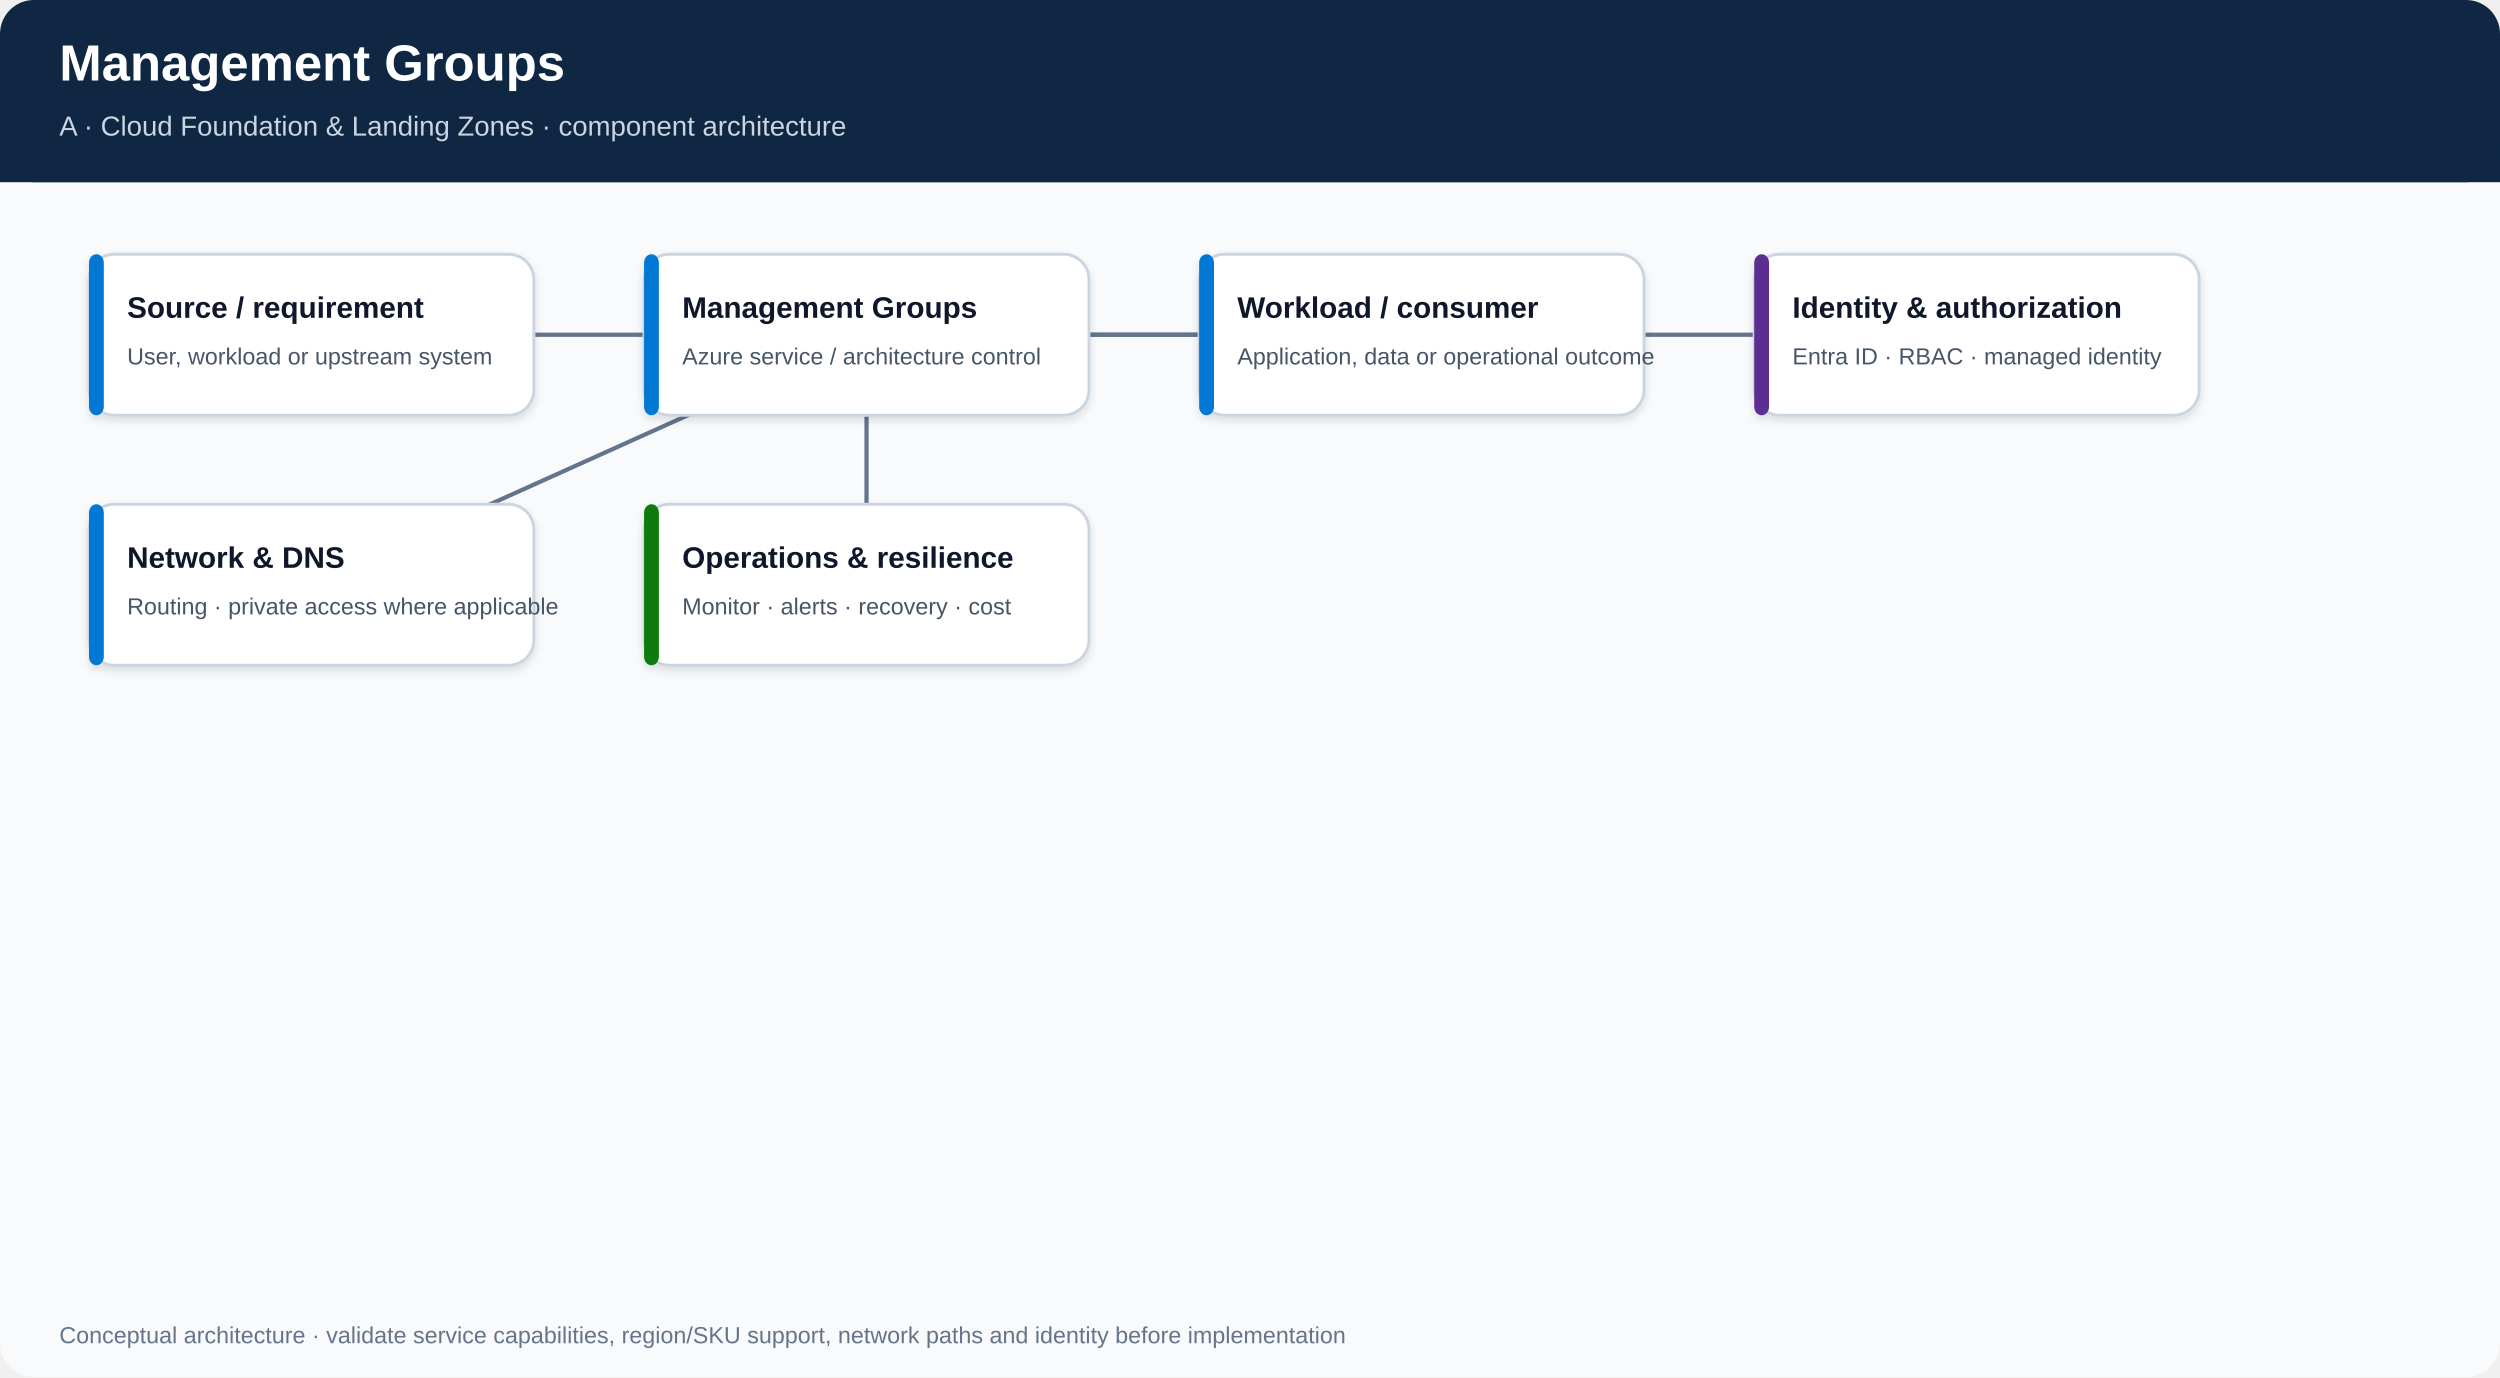
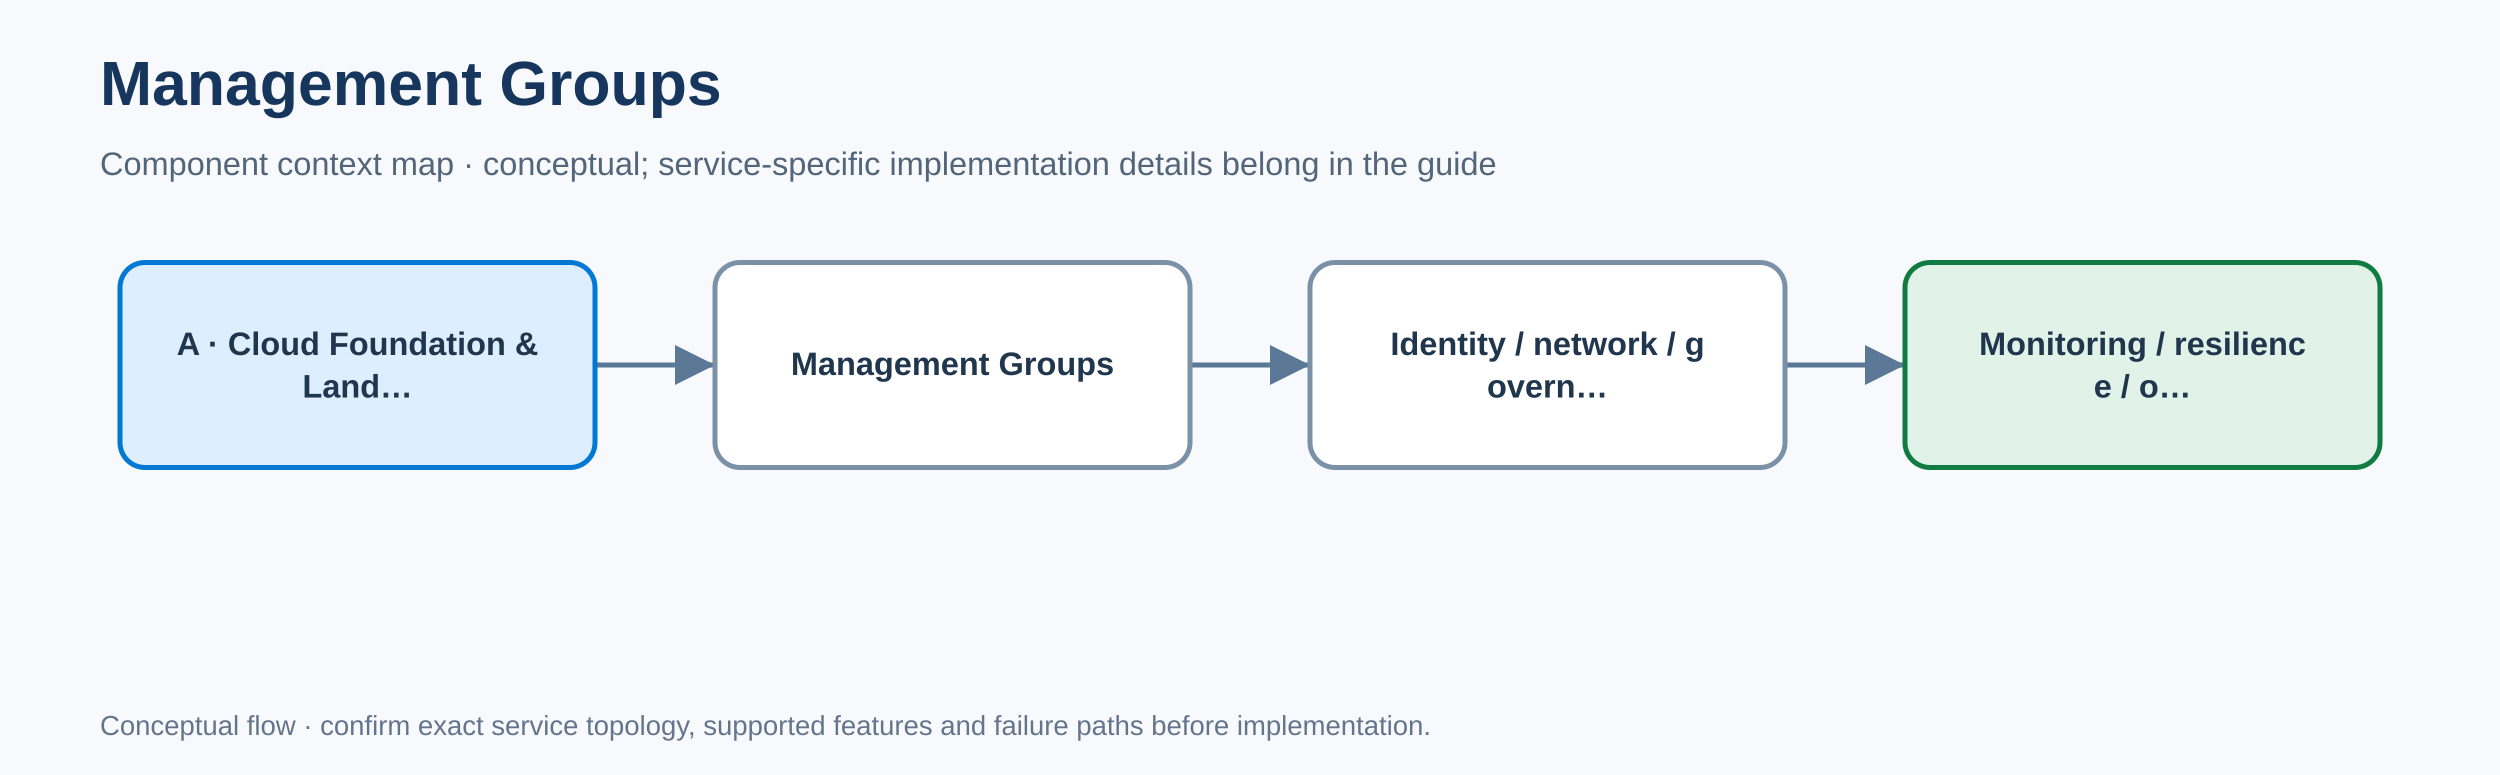
- <svg xmlns="http://www.w3.org/2000/svg" width="1180" height="650" viewBox="0 0 1180 650">
+ <svg xmlns="http://www.w3.org/2000/svg" width="1000" height="310" viewBox="0 0 1000 310">
+   <rect width="100%" height="100%" fill="#f7f9fc" />
+   <text x="40" y="42" font-family="Segoe UI,Arial" font-size="25" font-weight="700" fill="#17365d">Management Groups</text>
+   <text x="40" y="70" font-family="Segoe UI,Arial" font-size="13" fill="#526579">Component context map · conceptual; service-specific implementation details belong in the guide</text>
+   <path d="M 238 146 L 286 146" fill="none" stroke="#5b7896" stroke-width="2" marker-end="url(#arrow)" />
+   <path d="M 476 146 L 524 146" fill="none" stroke="#5b7896" stroke-width="2" marker-end="url(#arrow)" />
+   <path d="M 714 146 L 762 146" fill="none" stroke="#5b7896" stroke-width="2" marker-end="url(#arrow)" />
  <defs>
    <marker id="arrow" markerWidth="10" markerHeight="8" refX="8" refY="4" orient="auto">
-       <path d="M0,0 L8,4 L0,8 Z" fill="#64748b" />
+       <path d="M0,0 L8,4 L0,8 z" fill="#5b7896" />
    </marker>
-     <filter id="shadow" x="-20%" y="-20%" width="140%" height="140%">
-       <feDropShadow dx="0" dy="2" stdDeviation="2" flood-opacity=".12" />
-     </filter>
  </defs>
-   <rect width="100%" height="100%" rx="16" fill="#f8fafc" />
-   <rect x="0" y="0" width="1180" height="86" rx="16" fill="#0f2742" />
-   <rect x="0" y="70" width="1180" height="16" fill="#0f2742" />
-   <text x="28" y="38" font-family="Segoe UI,Arial" font-size="24" font-weight="700" fill="#fff">Management Groups</text>
-   <text x="28" y="64" font-family="Segoe UI,Arial" font-size="13" fill="#cbd5e1">A · Cloud Foundation &amp; Landing Zones · component architecture</text>
-   <path d="M 147 158 L 409 158" fill="none" stroke="#64748b" stroke-width="2" marker-end="url(#arrow)" />
-   <path d="M 409 158 L 671 158" fill="none" stroke="#64748b" stroke-width="2" marker-end="url(#arrow)" />
-   <path d="M 933 158 L 409 158" fill="none" stroke="#64748b" stroke-width="2" marker-end="url(#arrow)" />
-   <path d="M 147 276 L 409 158" fill="none" stroke="#64748b" stroke-width="2" marker-end="url(#arrow)" />
-   <path d="M 409 276 L 409 158" fill="none" stroke="#64748b" stroke-width="2" marker-end="url(#arrow)" />
-   <g filter="url(#shadow)">
-     <rect x="42" y="120" width="210" height="76" rx="12" fill="#fff" stroke="#cbd5e1" stroke-width="1.4" />
-     <rect x="42" y="120" width="7" height="76" rx="4" fill="#0078D4" />
-   </g>
-   <text x="60" y="150" font-family="Segoe UI,Arial" font-size="14" font-weight="700" fill="#0f172a">Source / requirement</text>
-   <text x="60" y="172" font-family="Segoe UI,Arial" font-size="11" fill="#475569">User, workload or upstream system</text>
-   <g filter="url(#shadow)">
-     <rect x="304" y="120" width="210" height="76" rx="12" fill="#fff" stroke="#cbd5e1" stroke-width="1.4" />
-     <rect x="304" y="120" width="7" height="76" rx="4" fill="#0078D4" />
-   </g>
-   <text x="322" y="150" font-family="Segoe UI,Arial" font-size="14" font-weight="700" fill="#0f172a">Management Groups</text>
-   <text x="322" y="172" font-family="Segoe UI,Arial" font-size="11" fill="#475569">Azure service / architecture control</text>
-   <g filter="url(#shadow)">
-     <rect x="566" y="120" width="210" height="76" rx="12" fill="#fff" stroke="#cbd5e1" stroke-width="1.4" />
-     <rect x="566" y="120" width="7" height="76" rx="4" fill="#0078D4" />
-   </g>
-   <text x="584" y="150" font-family="Segoe UI,Arial" font-size="14" font-weight="700" fill="#0f172a">Workload / consumer</text>
-   <text x="584" y="172" font-family="Segoe UI,Arial" font-size="11" fill="#475569">Application, data or operational outcome</text>
-   <g filter="url(#shadow)">
-     <rect x="828" y="120" width="210" height="76" rx="12" fill="#fff" stroke="#cbd5e1" stroke-width="1.4" />
-     <rect x="828" y="120" width="7" height="76" rx="4" fill="#5C2D91" />
-   </g>
-   <text x="846" y="150" font-family="Segoe UI,Arial" font-size="14" font-weight="700" fill="#0f172a">Identity &amp; authorization</text>
-   <text x="846" y="172" font-family="Segoe UI,Arial" font-size="11" fill="#475569">Entra ID · RBAC · managed identity</text>
-   <g filter="url(#shadow)">
-     <rect x="42" y="238" width="210" height="76" rx="12" fill="#fff" stroke="#cbd5e1" stroke-width="1.4" />
-     <rect x="42" y="238" width="7" height="76" rx="4" fill="#0078D4" />
-   </g>
-   <text x="60" y="268" font-family="Segoe UI,Arial" font-size="14" font-weight="700" fill="#0f172a">Network &amp; DNS</text>
-   <text x="60" y="290" font-family="Segoe UI,Arial" font-size="11" fill="#475569">Routing · private access where applicable</text>
-   <g filter="url(#shadow)">
-     <rect x="304" y="238" width="210" height="76" rx="12" fill="#fff" stroke="#cbd5e1" stroke-width="1.4" />
-     <rect x="304" y="238" width="7" height="76" rx="4" fill="#107C10" />
-   </g>
-   <text x="322" y="268" font-family="Segoe UI,Arial" font-size="14" font-weight="700" fill="#0f172a">Operations &amp; resilience</text>
-   <text x="322" y="290" font-family="Segoe UI,Arial" font-size="11" fill="#475569">Monitor · alerts · recovery · cost</text>
-   <text x="28" y="634" font-family="Segoe UI,Arial" font-size="11" fill="#64748b">Conceptual architecture · validate service capabilities, region/SKU support, network paths and identity before implementation</text>
+   <rect x="48" y="105" width="190" height="82" rx="10" fill="#dceeff" stroke="#0078d4" stroke-width="2" />
+   <text x="143" y="142" text-anchor="middle" font-family="Segoe UI,Arial" font-size="13" font-weight="600" fill="#20364d">A · Cloud Foundation &amp;</text>
+   <text x="143" y="159" text-anchor="middle" font-family="Segoe UI,Arial" font-size="13" font-weight="600" fill="#20364d"> Land…</text>
+   <rect x="286" y="105" width="190" height="82" rx="10" fill="#ffffff" stroke="#7b91a8" stroke-width="2" />
+   <text x="381" y="150" text-anchor="middle" font-family="Segoe UI,Arial" font-size="13" font-weight="600" fill="#20364d">Management Groups</text>
+   <rect x="524" y="105" width="190" height="82" rx="10" fill="#ffffff" stroke="#7b91a8" stroke-width="2" />
+   <text x="619" y="142" text-anchor="middle" font-family="Segoe UI,Arial" font-size="13" font-weight="600" fill="#20364d">Identity / network / g</text>
+   <text x="619" y="159" text-anchor="middle" font-family="Segoe UI,Arial" font-size="13" font-weight="600" fill="#20364d">overn…</text>
+   <rect x="762" y="105" width="190" height="82" rx="10" fill="#e1f3e8" stroke="#107c41" stroke-width="2" />
+   <text x="857" y="142" text-anchor="middle" font-family="Segoe UI,Arial" font-size="13" font-weight="600" fill="#20364d">Monitoring / resilienc</text>
+   <text x="857" y="159" text-anchor="middle" font-family="Segoe UI,Arial" font-size="13" font-weight="600" fill="#20364d">e / o…</text>
+   <text x="40" y="294" font-family="Segoe UI,Arial" font-size="11" fill="#64748b">Conceptual flow · confirm exact service topology, supported features and failure paths before implementation.</text>
</svg>
